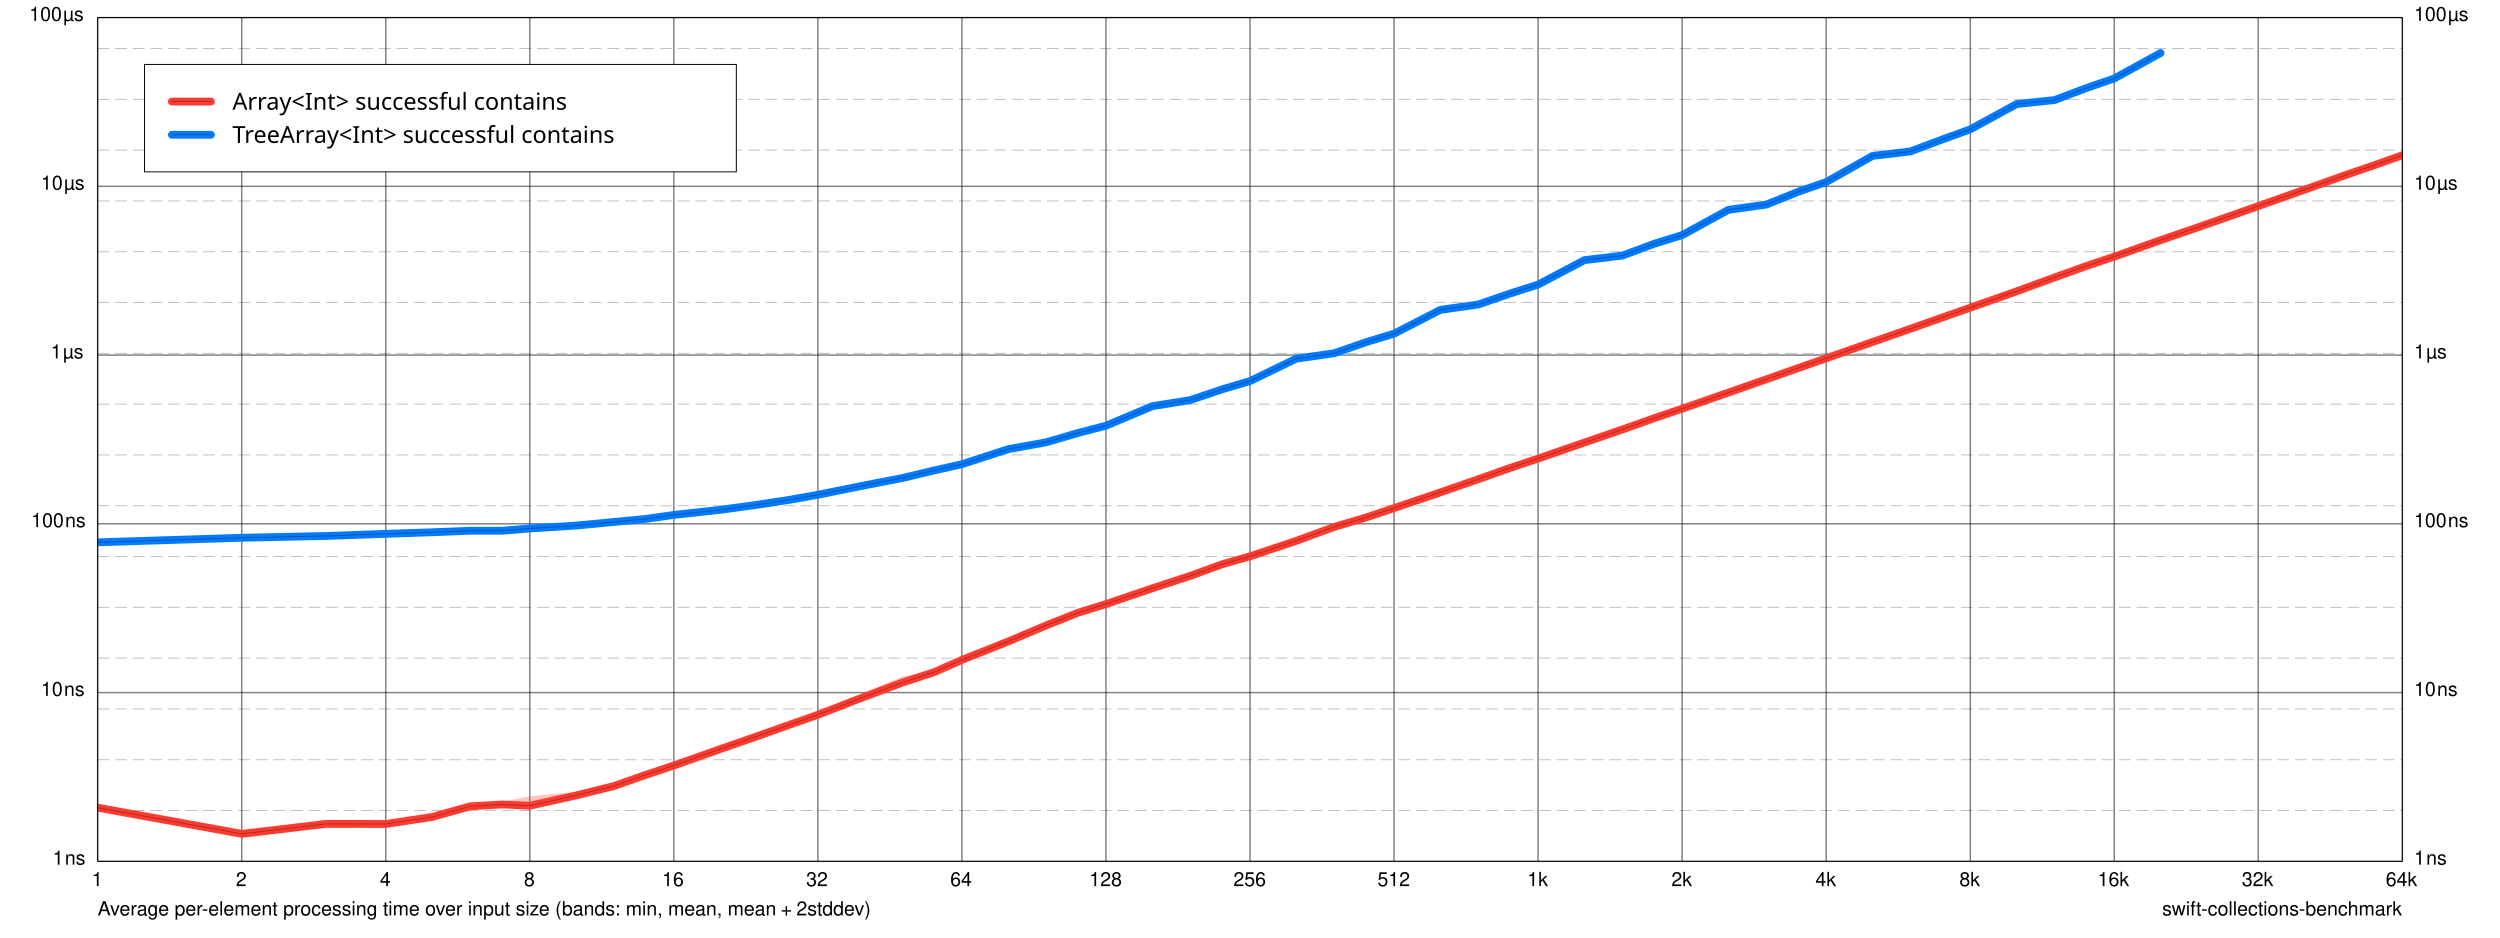
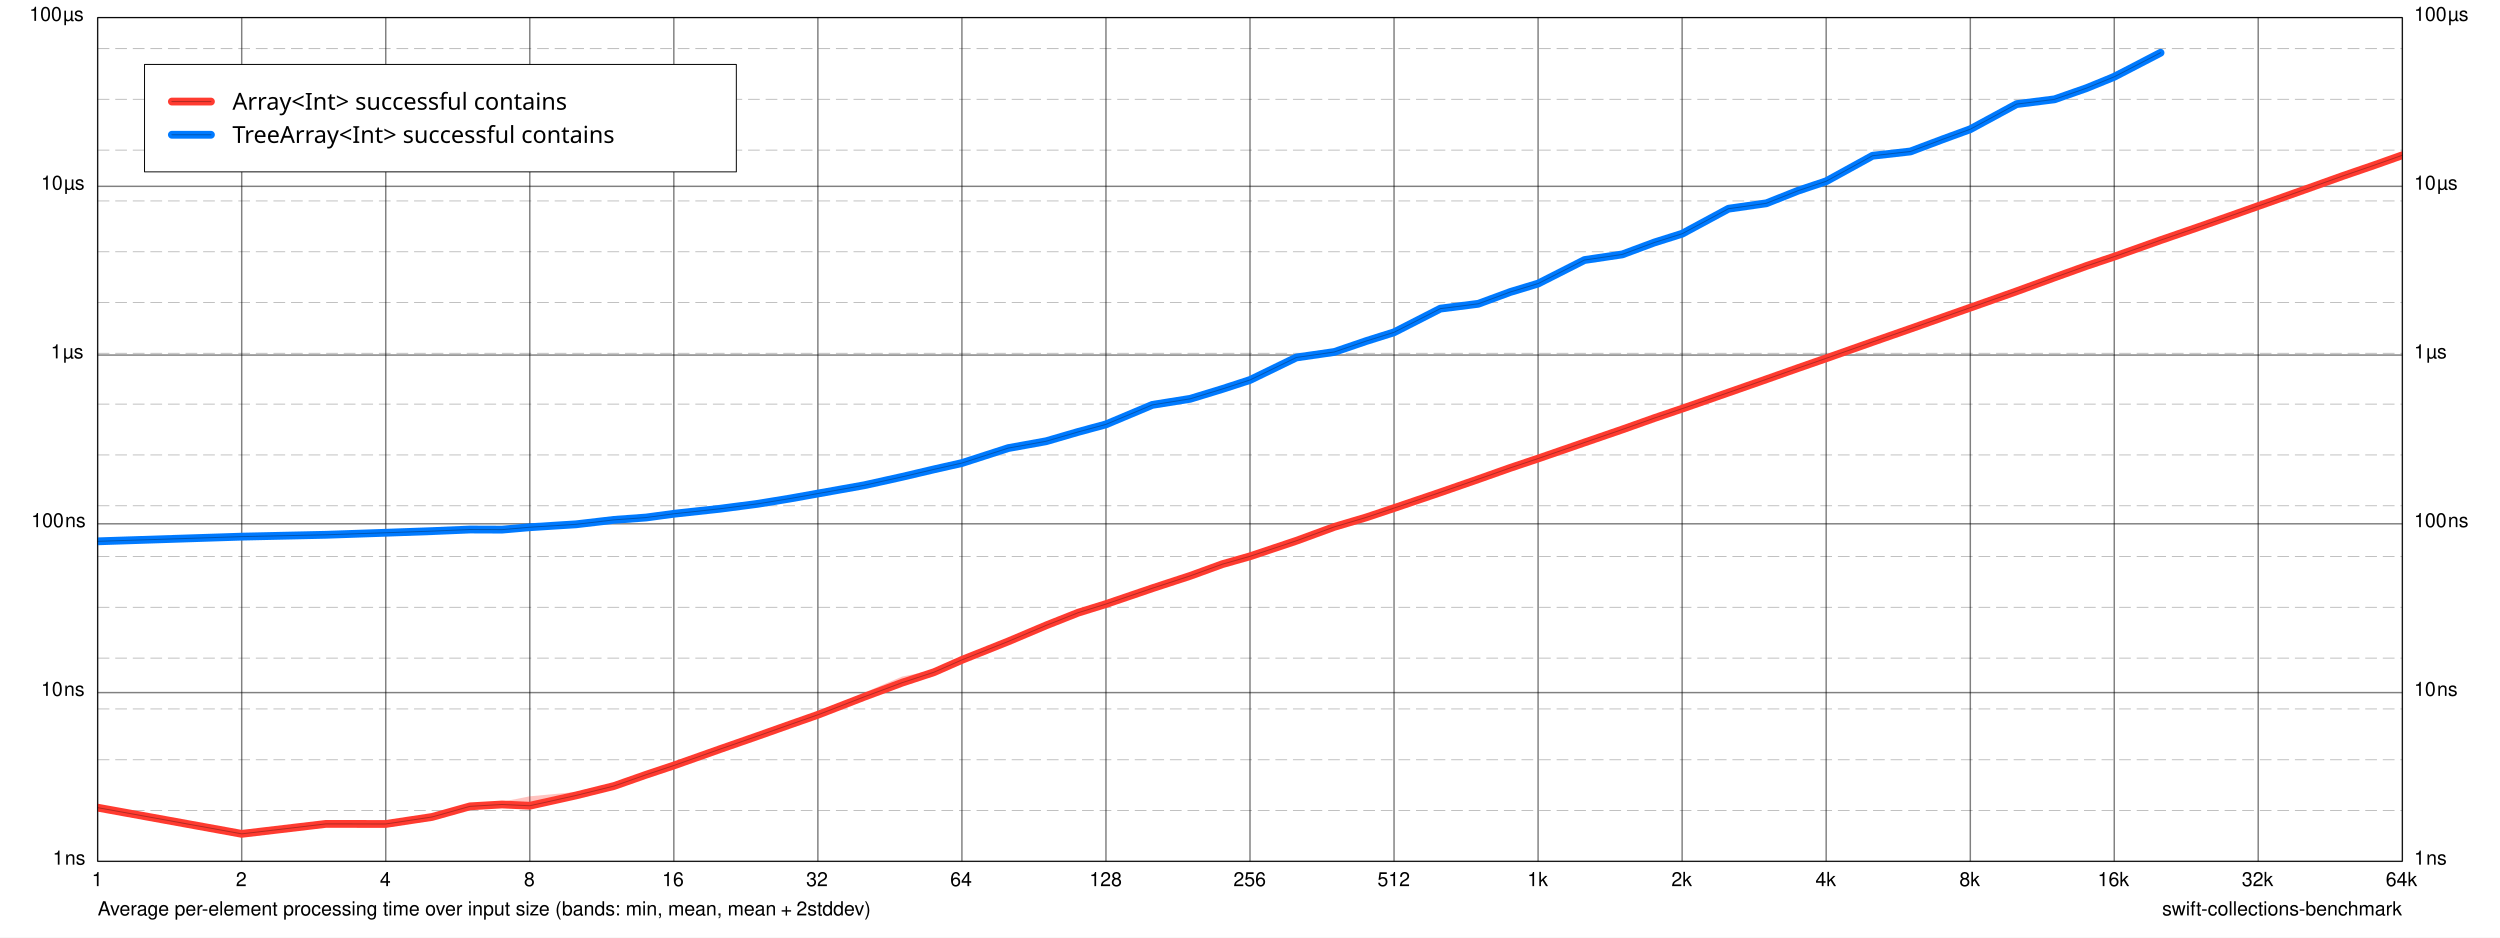
<svg xmlns="http://www.w3.org/2000/svg" xmlns:xlink="http://www.w3.org/1999/xlink" width="1280.0px" height="480.0px" viewBox="0.0 0.0 1280.0 480.0" version="1.1">
  <path d="M 0 0 L 0 480 L 1280 480 L 1280 0 z" fill="#FFFFFF" fill-opacity="1.0" stroke="none" />
  <text x="50" y="468.7" font-family="Helvetica" font-size="10" font-weight="normal" font-style="normal" fill="#000000" fill-opacity="1">Average per-element processing time over input size (bands: min, mean, mean + 2stddev)</text>
  <a xlink:href="https://github.com/apple/swift-collections-benchmark">
    <text x="1107" y="468.7" font-family="Helvetica" font-size="10" font-weight="normal" font-style="normal" fill="#000000" fill-opacity="1">swift-collections-benchmark</text>
  </a>
  <path d="M 50 9 L 50 441" fill="none" stroke-width="0.75" stroke="#000000" stroke-opacity="0.498" stroke-linecap="butt" stroke-linejoin="round" />
  <text x="47" y="453.7" font-family="Helvetica" font-size="10" font-weight="normal" font-style="normal" fill="#000000" fill-opacity="1">1</text>
  <path d="M 123.75 9 L 123.75 441" fill="none" stroke-width="0.75" stroke="#000000" stroke-opacity="0.498" stroke-linecap="butt" stroke-linejoin="round" />
  <text x="120.75" y="453.7" font-family="Helvetica" font-size="10" font-weight="normal" font-style="normal" fill="#000000" fill-opacity="1">2</text>
  <path d="M 197.5 9 L 197.5 441" fill="none" stroke-width="0.75" stroke="#000000" stroke-opacity="0.498" stroke-linecap="butt" stroke-linejoin="round" />
  <text x="194.5" y="453.7" font-family="Helvetica" font-size="10" font-weight="normal" font-style="normal" fill="#000000" fill-opacity="1">4</text>
  <path d="M 271.25 9 L 271.25 441" fill="none" stroke-width="0.75" stroke="#000000" stroke-opacity="0.498" stroke-linecap="butt" stroke-linejoin="round" />
  <text x="268.25" y="453.7" font-family="Helvetica" font-size="10" font-weight="normal" font-style="normal" fill="#000000" fill-opacity="1">8</text>
  <path d="M 345 9 L 345 441" fill="none" stroke-width="0.75" stroke="#000000" stroke-opacity="0.498" stroke-linecap="butt" stroke-linejoin="round" />
  <text x="339" y="453.7" font-family="Helvetica" font-size="10" font-weight="normal" font-style="normal" fill="#000000" fill-opacity="1">16</text>
  <path d="M 418.75 9 L 418.75 441" fill="none" stroke-width="0.75" stroke="#000000" stroke-opacity="0.498" stroke-linecap="butt" stroke-linejoin="round" />
  <text x="412.75" y="453.7" font-family="Helvetica" font-size="10" font-weight="normal" font-style="normal" fill="#000000" fill-opacity="1">32</text>
  <path d="M 492.5 9 L 492.5 441" fill="none" stroke-width="0.75" stroke="#000000" stroke-opacity="0.498" stroke-linecap="butt" stroke-linejoin="round" />
  <text x="486.5" y="453.7" font-family="Helvetica" font-size="10" font-weight="normal" font-style="normal" fill="#000000" fill-opacity="1">64</text>
  <path d="M 566.25 9 L 566.25 441" fill="none" stroke-width="0.75" stroke="#000000" stroke-opacity="0.498" stroke-linecap="butt" stroke-linejoin="round" />
  <text x="557.75" y="453.7" font-family="Helvetica" font-size="10" font-weight="normal" font-style="normal" fill="#000000" fill-opacity="1">128</text>
  <path d="M 640 9 L 640 441" fill="none" stroke-width="0.75" stroke="#000000" stroke-opacity="0.498" stroke-linecap="butt" stroke-linejoin="round" />
  <text x="631.5" y="453.7" font-family="Helvetica" font-size="10" font-weight="normal" font-style="normal" fill="#000000" fill-opacity="1">256</text>
  <path d="M 713.75 9 L 713.75 441" fill="none" stroke-width="0.75" stroke="#000000" stroke-opacity="0.498" stroke-linecap="butt" stroke-linejoin="round" />
  <text x="705.25" y="453.7" font-family="Helvetica" font-size="10" font-weight="normal" font-style="normal" fill="#000000" fill-opacity="1">512</text>
  <path d="M 787.5 9 L 787.5 441" fill="none" stroke-width="0.75" stroke="#000000" stroke-opacity="0.498" stroke-linecap="butt" stroke-linejoin="round" />
  <text x="782" y="453.7" font-family="Helvetica" font-size="10" font-weight="normal" font-style="normal" fill="#000000" fill-opacity="1">1k</text>
  <path d="M 861.25 9 L 861.25 441" fill="none" stroke-width="0.75" stroke="#000000" stroke-opacity="0.498" stroke-linecap="butt" stroke-linejoin="round" />
  <text x="855.75" y="453.7" font-family="Helvetica" font-size="10" font-weight="normal" font-style="normal" fill="#000000" fill-opacity="1">2k</text>
  <path d="M 935 9 L 935 441" fill="none" stroke-width="0.75" stroke="#000000" stroke-opacity="0.498" stroke-linecap="butt" stroke-linejoin="round" />
  <text x="929.5" y="453.7" font-family="Helvetica" font-size="10" font-weight="normal" font-style="normal" fill="#000000" fill-opacity="1">4k</text>
  <path d="M 1008.8 9 L 1008.8 441" fill="none" stroke-width="0.75" stroke="#000000" stroke-opacity="0.498" stroke-linecap="butt" stroke-linejoin="round" />
  <text x="1003.2" y="453.7" font-family="Helvetica" font-size="10" font-weight="normal" font-style="normal" fill="#000000" fill-opacity="1">8k</text>
  <path d="M 1082.5 9 L 1082.5 441" fill="none" stroke-width="0.75" stroke="#000000" stroke-opacity="0.498" stroke-linecap="butt" stroke-linejoin="round" />
  <text x="1074" y="453.7" font-family="Helvetica" font-size="10" font-weight="normal" font-style="normal" fill="#000000" fill-opacity="1">16k</text>
  <path d="M 1156.2 9 L 1156.2 441" fill="none" stroke-width="0.75" stroke="#000000" stroke-opacity="0.498" stroke-linecap="butt" stroke-linejoin="round" />
  <text x="1147.8" y="453.7" font-family="Helvetica" font-size="10" font-weight="normal" font-style="normal" fill="#000000" fill-opacity="1">32k</text>
  <path d="M 1230 9 L 1230 441" fill="none" stroke-width="0.75" stroke="#000000" stroke-opacity="0.498" stroke-linecap="butt" stroke-linejoin="round" />
  <text x="1221.5" y="453.7" font-family="Helvetica" font-size="10" font-weight="normal" font-style="normal" fill="#000000" fill-opacity="1">64k</text>
  <path d="M 50 441 L 1230 441" fill="none" stroke-width="0.75" stroke="#000000" stroke-opacity="0.498" stroke-linecap="butt" stroke-linejoin="round" />
  <text x="27" y="442.7" font-family="Helvetica" font-size="10" font-weight="normal" font-style="normal" fill="#000000" fill-opacity="1">1 ns</text>
  <text x="1236" y="442.7" font-family="Helvetica" font-size="10" font-weight="normal" font-style="normal" fill="#000000" fill-opacity="1">1 ns</text>
  <path d="M 50 354.6 L 1230 354.6" fill="none" stroke-width="0.75" stroke="#000000" stroke-opacity="0.498" stroke-linecap="butt" stroke-linejoin="round" />
  <text x="21" y="356.3" font-family="Helvetica" font-size="10" font-weight="normal" font-style="normal" fill="#000000" fill-opacity="1">10 ns</text>
  <text x="1236" y="356.3" font-family="Helvetica" font-size="10" font-weight="normal" font-style="normal" fill="#000000" fill-opacity="1">10 ns</text>
  <path d="M 50 268.2 L 1230 268.2" fill="none" stroke-width="0.75" stroke="#000000" stroke-opacity="0.498" stroke-linecap="butt" stroke-linejoin="round" />
  <text x="16" y="269.9" font-family="Helvetica" font-size="10" font-weight="normal" font-style="normal" fill="#000000" fill-opacity="1">100 ns</text>
  <text x="1236" y="269.9" font-family="Helvetica" font-size="10" font-weight="normal" font-style="normal" fill="#000000" fill-opacity="1">100 ns</text>
  <path d="M 50 181.8 L 1230 181.8" fill="none" stroke-width="0.75" stroke="#000000" stroke-opacity="0.498" stroke-linecap="butt" stroke-linejoin="round" />
  <text x="26" y="183.5" font-family="Helvetica" font-size="10" font-weight="normal" font-style="normal" fill="#000000" fill-opacity="1">1 µs</text>
  <text x="1236" y="183.5" font-family="Helvetica" font-size="10" font-weight="normal" font-style="normal" fill="#000000" fill-opacity="1">1 µs</text>
  <path d="M 50 95.4 L 1230 95.4" fill="none" stroke-width="0.75" stroke="#000000" stroke-opacity="0.498" stroke-linecap="butt" stroke-linejoin="round" />
  <text x="21" y="97.1" font-family="Helvetica" font-size="10" font-weight="normal" font-style="normal" fill="#000000" fill-opacity="1">10 µs</text>
  <text x="1236" y="97.1" font-family="Helvetica" font-size="10" font-weight="normal" font-style="normal" fill="#000000" fill-opacity="1">10 µs</text>
  <path d="M 50 9 L 1230 9" fill="none" stroke-width="0.75" stroke="#000000" stroke-opacity="0.498" stroke-linecap="butt" stroke-linejoin="round" />
  <text x="15" y="10.7" font-family="Helvetica" font-size="10" font-weight="normal" font-style="normal" fill="#000000" fill-opacity="1">100 µs</text>
  <text x="1236" y="10.7" font-family="Helvetica" font-size="10" font-weight="normal" font-style="normal" fill="#000000" fill-opacity="1">100 µs</text>
  <path d="M 50 414.99 L 1230 414.99" fill="none" stroke-width="0.5" stroke="#000000" stroke-opacity="0.259" stroke-linecap="butt" stroke-linejoin="round" stroke-dasharray="6 3" stroke-dashoffset="0" />
  <path d="M 50 388.98 L 1230 388.98" fill="none" stroke-width="0.5" stroke="#000000" stroke-opacity="0.259" stroke-linecap="butt" stroke-linejoin="round" stroke-dasharray="6 3" stroke-dashoffset="0" />
  <path d="M 50 362.97 L 1230 362.97" fill="none" stroke-width="0.5" stroke="#000000" stroke-opacity="0.259" stroke-linecap="butt" stroke-linejoin="round" stroke-dasharray="6 3" stroke-dashoffset="0" />
  <path d="M 50 336.96 L 1230 336.96" fill="none" stroke-width="0.5" stroke="#000000" stroke-opacity="0.259" stroke-linecap="butt" stroke-linejoin="round" stroke-dasharray="6 3" stroke-dashoffset="0" />
  <path d="M 50 310.96 L 1230 310.96" fill="none" stroke-width="0.5" stroke="#000000" stroke-opacity="0.259" stroke-linecap="butt" stroke-linejoin="round" stroke-dasharray="6 3" stroke-dashoffset="0" />
  <path d="M 50 284.95 L 1230 284.95" fill="none" stroke-width="0.5" stroke="#000000" stroke-opacity="0.259" stroke-linecap="butt" stroke-linejoin="round" stroke-dasharray="6 3" stroke-dashoffset="0" />
  <path d="M 50 258.94 L 1230 258.94" fill="none" stroke-width="0.5" stroke="#000000" stroke-opacity="0.259" stroke-linecap="butt" stroke-linejoin="round" stroke-dasharray="6 3" stroke-dashoffset="0" />
  <path d="M 50 232.93 L 1230 232.93" fill="none" stroke-width="0.5" stroke="#000000" stroke-opacity="0.259" stroke-linecap="butt" stroke-linejoin="round" stroke-dasharray="6 3" stroke-dashoffset="0" />
  <path d="M 50 206.92 L 1230 206.92" fill="none" stroke-width="0.5" stroke="#000000" stroke-opacity="0.259" stroke-linecap="butt" stroke-linejoin="round" stroke-dasharray="6 3" stroke-dashoffset="0" />
  <path d="M 50 180.91 L 1230 180.91" fill="none" stroke-width="0.5" stroke="#000000" stroke-opacity="0.259" stroke-linecap="butt" stroke-linejoin="round" stroke-dasharray="6 3" stroke-dashoffset="0" />
  <path d="M 50 154.9 L 1230 154.9" fill="none" stroke-width="0.5" stroke="#000000" stroke-opacity="0.259" stroke-linecap="butt" stroke-linejoin="round" stroke-dasharray="6 3" stroke-dashoffset="0" />
  <path d="M 50 128.89 L 1230 128.89" fill="none" stroke-width="0.5" stroke="#000000" stroke-opacity="0.259" stroke-linecap="butt" stroke-linejoin="round" stroke-dasharray="6 3" stroke-dashoffset="0" />
  <path d="M 50 102.88 L 1230 102.88" fill="none" stroke-width="0.5" stroke="#000000" stroke-opacity="0.259" stroke-linecap="butt" stroke-linejoin="round" stroke-dasharray="6 3" stroke-dashoffset="0" />
  <path d="M 50 76.874 L 1230 76.874" fill="none" stroke-width="0.5" stroke="#000000" stroke-opacity="0.259" stroke-linecap="butt" stroke-linejoin="round" stroke-dasharray="6 3" stroke-dashoffset="0" />
  <path d="M 50 50.865 L 1230 50.865" fill="none" stroke-width="0.5" stroke="#000000" stroke-opacity="0.259" stroke-linecap="butt" stroke-linejoin="round" stroke-dasharray="6 3" stroke-dashoffset="0" />
  <path d="M 50 24.856 L 1230 24.856" fill="none" stroke-width="0.5" stroke="#000000" stroke-opacity="0.259" stroke-linecap="butt" stroke-linejoin="round" stroke-dasharray="6 3" stroke-dashoffset="0" />
  <path d="M 74 33 L 74 88 L 377 88 L 377 33 z" fill="#FFFFFF" fill-opacity="1.0" stroke="none" />
  <clipPath id="clip-0">
    <path d="M 50 9 L 50 441 L 1230 441 L 1230 9 z" />
  </clipPath>
  <g clip-path="url(#clip-0)">
-     <path d="M 50 277.39L 123.75 275.33L 166.89 274.25L 197.5 273.26L 221.24 272.27L 240.64 270.97L 257.04 271.76L 271.25 270.54L 294.99 269.01L 314.39 267.19L 330.79 265.61L 345 263.62L 368.74 260.83L 388.14 258.32L 404.54 255.76L 418.75 253.31L 442.49 248.5L 461.89 244.73L 478.29 240.84L 492.5 237.51L 516.24 229.93L 535.64 226.4L 552.04 221.6L 566.25 217.89L 589.99 207.91L 609.39 204.73L 625.79 199.26L 640 195.09L 663.74 183.61L 683.14 180.77L 699.54 175.12L 713.75 170.83L 737.49 158.49L 756.89 155.77L 773.29 150.18L 787.5 145.58L 811.24 133.09L 830.64 130.86L 847.04 124.59L 861.25 120.31L 884.99 107.29L 904.39 104.68L 920.79 98.114L 935 93.193L 958.74 79.671L 978.14 77.474L 994.54 71.356L 1008.8 65.839L 1032.5 53.258L 1051.9 51.178L 1068.3 44.47L 1082.5 40.098L 1106.2 27.085L 1106.2 27.159L 1082.5 40.19L 1068.3 45.247L 1051.9 51.248L 1032.5 53.268L 1008.8 66.329L 994.54 71.369L 978.14 77.542L 958.74 79.855L 935 93.232L 920.79 98.126L 904.39 104.76L 884.99 107.46L 861.25 120.39L 847.04 124.83L 830.64 130.86L 811.24 133.23L 787.5 145.74L 773.29 150.25L 756.89 155.93L 737.49 158.68L 713.75 170.83L 699.54 175.14L 683.14 180.9L 663.74 183.61L 640 195.1L 625.79 199.32L 609.39 204.89L 589.99 207.98L 566.25 217.97L 552.04 221.67L 535.64 226.47L 516.24 229.97L 492.5 237.73L 478.29 240.87L 461.89 244.79L 442.49 248.53L 418.75 253.32L 404.54 255.89L 388.14 258.4L 368.74 261.11L 345 263.62L 330.79 265.67L 314.39 267.26L 294.99 269.1L 271.25 270.58L 257.04 271.76L 240.64 272.01L 221.24 272.61L 197.5 273.34L 166.89 274.48L 123.75 275.33L 50 277.76" fill="#007AFF" fill-opacity="0.302" stroke="none" />
+     <path d="M 50 275.52L 123.75 273.21L 166.89 272.14L 197.5 271.42L 221.24 270.63L 240.64 270.21L 257.04 269.57L 271.25 268.19L 294.99 266.74L 314.39 265.49L 330.79 263.53L 345 261.57L 368.74 258.74L 388.14 256.33L 404.54 253.74L 418.75 250.98L 442.49 248.34L 461.89 242.58L 478.29 238.67L 492.5 235.43L 516.24 227.84L 535.64 224.32L 552.04 219.61L 566.25 215.61L 589.99 205.35L 609.39 202.77L 625.79 198.98L 640 193.01L 663.74 181.52L 683.14 178.61L 699.54 172.98L 713.75 168.28L 737.49 156.72L 756.89 154.05L 773.29 148.49L 787.5 143.55L 811.24 132.7L 830.64 128.72L 847.04 122.92L 861.25 118.25L 884.99 105.38L 904.39 102.63L 920.79 96.252L 935 91.972L 958.74 79.715L 978.14 77.44L 994.54 71.211L 1008.8 65.544L 1032.5 53.181L 1051.9 49.763L 1068.3 44.59L 1082.5 36.939L 1106.2 26.445L 1106.2 27.212L 1082.5 40.195L 1068.3 45.308L 1051.9 51.252L 1032.5 53.341L 1008.8 66.369L 994.54 71.425L 978.14 77.588L 958.74 79.752L 935 93.1L 920.79 98.039L 904.39 104.61L 884.99 107.39L 861.25 120.19L 847.04 124.6L 830.64 130.8L 811.24 133.3L 787.5 145.79L 773.29 149.84L 756.89 156.08L 737.49 158.48L 713.75 170.82L 699.54 175.2L 683.14 180.8L 663.74 183.56L 640 195.11L 625.79 199.26L 609.39 204.71L 589.99 208.01L 566.25 217.89L 552.04 221.69L 535.64 226.48L 516.24 229.99L 492.5 237.68L 478.29 240.89L 461.89 244.72L 442.49 248.49L 418.75 253.32L 404.54 255.79L 388.14 258.51L 368.74 261.1L 345 263.58L 330.79 265.49L 314.39 266.41L 294.99 269.05L 271.25 270.58L 257.04 271.76L 240.64 271.44L 221.24 272.4L 197.5 273.26L 166.89 274.42L 123.75 275.33L 50 277.76" fill="#007AFF" fill-opacity="0.302" stroke="none" />
    <path d="M 50 413.52L 123.75 426.93L 166.89 421.83L 197.5 421.87L 221.24 418.28L 240.64 411.17L 257.04 410.49L 271.25 407.71L 294.99 405.48L 314.39 401.78L 330.79 396.19L 345 391.93L 368.74 383.53L 388.14 376.77L 404.54 370.84L 418.75 365.83L 442.49 354.61L 461.89 346.41L 478.29 343.04L 492.5 336.84L 516.24 327.46L 535.64 320.11L 552.04 313.67L 566.25 309L 589.99 301L 609.39 294.8L 625.79 287.51L 640 284.68L 663.74 276.72L 683.14 268.19L 699.54 264.68L 713.75 259.96L 737.49 252.01L 756.89 245.2L 773.29 239L 787.5 234.52L 811.24 226.27L 830.64 219.79L 847.04 213.96L 861.25 209.14L 884.99 200.94L 904.39 194.19L 920.79 188.22L 935 183.42L 958.74 174.98L 978.14 168.3L 994.54 162.5L 1008.8 157.48L 1032.5 149.12L 1051.9 141.47L 1068.3 135.4L 1082.5 131.27L 1106.2 122.84L 1125.6 116.2L 1142 110.53L 1156.2 105.45L 1180 96.957L 1199.4 89.995L 1215.8 84.495L 1230 79.311L 1230 79.54L 1215.8 84.522L 1199.4 90.191L 1180 97.127L 1156.2 105.51L 1142 110.53L 1125.6 116.3L 1106.2 123.02L 1082.5 131.43L 1068.3 136.43L 1051.9 142.26L 1032.5 149.15L 1008.8 157.52L 994.54 162.53L 978.14 168.31L 958.74 175.11L 935 183.46L 920.79 188.45L 904.39 194.19L 884.99 200.98L 861.25 209.27L 847.04 214.09L 830.64 219.92L 811.24 226.66L 787.5 234.86L 773.29 239.73L 756.89 245.39L 737.49 252.1L 713.75 260.21L 699.54 264.98L 683.14 270.35L 663.74 276.94L 640 284.88L 625.79 289.36L 609.39 294.85L 589.99 301.26L 566.25 309.37L 552.04 313.69L 535.64 320.22L 516.24 328.74L 492.5 338.23L 478.29 344.52L 461.89 350.71L 442.49 357.57L 418.75 366.03L 404.54 371.01L 388.14 376.77L 368.74 383.53L 345 391.93L 330.79 396.85L 314.39 402.66L 294.99 407.9L 271.25 414.41L 257.04 412.4L 240.64 413.46L 221.24 418.28L 197.5 421.87L 166.89 421.83L 123.75 426.93L 50 413.52" fill="#FF3B30" fill-opacity="0.302" stroke="none" />
-     <path d="M 50 277.67L 123.75 275.33L 166.89 274.42L 197.5 273.32L 221.24 272.52L 240.64 271.74L 257.04 271.76L 271.25 270.57L 294.99 269.08L 314.39 267.24L 330.79 265.66L 345 263.62L 368.74 261.03L 388.14 258.38L 404.54 255.85L 418.75 253.32L 442.49 248.52L 461.89 244.77L 478.29 240.86L 492.5 237.67L 516.24 229.96L 535.64 226.45L 552.04 221.65L 566.25 217.95L 589.99 207.96L 609.39 204.85L 625.79 199.31L 640 195.1L 663.74 183.61L 683.14 180.86L 699.54 175.14L 713.75 170.83L 737.49 158.63L 756.89 155.89L 773.29 150.23L 787.5 145.7L 811.24 133.19L 830.64 130.86L 847.04 124.77L 861.25 120.37L 884.99 107.42L 904.39 104.74L 920.79 98.123L 935 93.221L 958.74 79.807L 978.14 77.525L 994.54 71.366L 1008.8 66.2L 1032.5 53.265L 1051.9 51.23L 1068.3 45.043L 1082.5 40.166L 1106.2 27.14" fill="none" stroke-width="4" stroke="#007AFF" stroke-opacity="1" stroke-linecap="round" stroke-linejoin="round" />
+     <path d="M 50 277.16L 123.75 274.76L 166.89 273.81L 197.5 272.77L 221.24 271.93L 240.64 271.11L 257.04 271.17L 271.25 269.94L 294.99 268.44L 314.39 266.17L 330.79 264.97L 345 263.05L 368.74 260.47L 388.14 257.93L 404.54 255.24L 418.75 252.69L 442.49 248.45L 461.89 244.15L 478.29 240.29L 492.5 237.08L 516.24 229.42L 535.64 225.91L 552.04 221.13L 566.25 217.28L 589.99 207.3L 609.39 204.19L 625.79 199.18L 640 194.55L 663.74 183.02L 683.14 180.22L 699.54 174.61L 713.75 170.14L 737.49 158.01L 756.89 155.54L 773.29 149.49L 787.5 145.19L 811.24 133.14L 830.64 130.25L 847.04 124.15L 861.25 119.67L 884.99 106.86L 904.39 104.08L 920.79 97.564L 935 92.802L 958.74 79.743L 978.14 77.549L 994.54 71.369L 1008.8 66.152L 1032.5 53.299L 1051.9 50.857L 1068.3 45.119L 1082.5 39.317L 1106.2 27.01" fill="none" stroke-width="4" stroke="#007AFF" stroke-opacity="1" stroke-linecap="round" stroke-linejoin="round" />
    <path d="M 50 413.52L 123.75 426.93L 166.89 421.83L 197.5 421.87L 221.24 418.28L 240.64 412.85L 257.04 411.89L 271.25 412.54L 294.99 407.25L 314.39 402.43L 330.79 396.67L 345 391.93L 368.74 383.53L 388.14 376.77L 404.54 370.96L 418.75 365.97L 442.49 356.77L 461.89 349.53L 478.29 344.13L 492.5 337.86L 516.24 328.4L 535.64 320.19L 552.04 313.69L 566.25 309.28L 589.99 301.19L 609.39 294.84L 625.79 288.87L 640 284.83L 663.74 276.88L 683.14 269.77L 699.54 264.9L 713.75 260.14L 737.49 252.08L 756.89 245.34L 773.29 239.54L 787.5 234.77L 811.24 226.56L 830.64 219.89L 847.04 214.06L 861.25 209.24L 884.99 200.97L 904.39 194.19L 920.79 188.39L 935 183.45L 958.74 175.08L 978.14 168.31L 994.54 162.52L 1008.8 157.51L 1032.5 149.14L 1051.9 142.05L 1068.3 136.16L 1082.5 131.39L 1106.2 122.97L 1125.6 116.28L 1142 110.53L 1156.2 105.5L 1180 97.082L 1199.4 90.14L 1215.8 84.515L 1230 79.48" fill="none" stroke-width="4" stroke="#FF3B30" stroke-opacity="1" stroke-linecap="round" stroke-linejoin="round" />
-     <path d="M 50 277.67L 123.75 275.33L 166.89 274.42L 197.5 273.32L 221.24 272.52L 240.64 271.74L 257.04 271.76L 271.25 270.57L 294.99 269.08L 314.39 267.24L 330.79 265.66L 345 263.62L 368.74 261.03L 388.14 258.38L 404.54 255.85L 418.75 253.32L 442.49 248.52L 461.89 244.77L 478.29 240.86L 492.5 237.67L 516.24 229.96L 535.64 226.45L 552.04 221.65L 566.25 217.95L 589.99 207.96L 609.39 204.85L 625.79 199.31L 640 195.1L 663.74 183.61L 683.14 180.86L 699.54 175.14L 713.75 170.83L 737.49 158.63L 756.89 155.89L 773.29 150.23L 787.5 145.7L 811.24 133.19L 830.64 130.86L 847.04 124.77L 861.25 120.37L 884.99 107.42L 904.39 104.74L 920.79 98.123L 935 93.221L 958.74 79.807L 978.14 77.525L 994.54 71.366L 1008.8 66.2L 1032.5 53.265L 1051.9 51.23L 1068.3 45.043L 1082.5 40.166L 1106.2 27.14" fill="none" stroke-width="0.5" stroke="#000000" stroke-opacity="0.302" stroke-linecap="round" stroke-linejoin="round" />
+     <path d="M 50 277.16L 123.75 274.76L 166.89 273.81L 197.5 272.77L 221.24 271.93L 240.64 271.11L 257.04 271.17L 271.25 269.94L 294.99 268.44L 314.39 266.17L 330.79 264.97L 345 263.05L 368.74 260.47L 388.14 257.93L 404.54 255.24L 418.75 252.69L 442.49 248.45L 461.89 244.15L 478.29 240.29L 492.5 237.08L 516.24 229.42L 535.64 225.91L 552.04 221.13L 566.25 217.28L 589.99 207.3L 609.39 204.19L 625.79 199.18L 640 194.55L 663.74 183.02L 683.14 180.22L 699.54 174.61L 713.75 170.14L 737.49 158.01L 756.89 155.54L 773.29 149.49L 787.5 145.19L 811.24 133.14L 830.64 130.25L 847.04 124.15L 861.25 119.67L 884.99 106.86L 904.39 104.08L 920.79 97.564L 935 92.802L 958.74 79.743L 978.14 77.549L 994.54 71.369L 1008.8 66.152L 1032.5 53.299L 1051.9 50.857L 1068.3 45.119L 1082.5 39.317L 1106.2 27.01" fill="none" stroke-width="0.5" stroke="#000000" stroke-opacity="0.302" stroke-linecap="round" stroke-linejoin="round" />
    <path d="M 50 413.52L 123.75 426.93L 166.89 421.83L 197.5 421.87L 221.24 418.28L 240.64 412.85L 257.04 411.89L 271.25 412.54L 294.99 407.25L 314.39 402.43L 330.79 396.67L 345 391.93L 368.74 383.53L 388.14 376.77L 404.54 370.96L 418.75 365.97L 442.49 356.77L 461.89 349.53L 478.29 344.13L 492.5 337.86L 516.24 328.4L 535.64 320.19L 552.04 313.69L 566.25 309.28L 589.99 301.19L 609.39 294.84L 625.79 288.87L 640 284.83L 663.74 276.88L 683.14 269.77L 699.54 264.9L 713.75 260.14L 737.49 252.08L 756.89 245.34L 773.29 239.54L 787.5 234.77L 811.24 226.56L 830.64 219.89L 847.04 214.06L 861.25 209.24L 884.99 200.97L 904.39 194.19L 920.79 188.39L 935 183.45L 958.74 175.08L 978.14 168.31L 994.54 162.52L 1008.8 157.51L 1032.5 149.14L 1051.9 142.05L 1068.3 136.16L 1082.5 131.39L 1106.2 122.97L 1125.6 116.28L 1142 110.53L 1156.2 105.5L 1180 97.082L 1199.4 90.14L 1215.8 84.515L 1230 79.48" fill="none" stroke-width="0.5" stroke="#000000" stroke-opacity="0.302" stroke-linecap="round" stroke-linejoin="round" />
  </g>
  <path d="M 74 33 L 74 88 L 377 88 L 377 33 z" fill="#FFFFFF" fill-opacity="0.702" stroke-width="0.5" stroke="#000000" stroke-opacity="1" stroke-linecap="round" stroke-linejoin="round" />
  <path d="M 88 52 L 108 52" fill="none" stroke-width="4" stroke="#FF3B30" stroke-opacity="1" stroke-linecap="round" stroke-linejoin="round" />
  <path d="M 88 52 L 108 52" fill="none" stroke-width="0.5" stroke="#000000" stroke-opacity="0.302" stroke-linecap="round" stroke-linejoin="round" />
  <text x="119" y="56.17" font-family="Menlo" font-size="12" font-weight="normal" font-style="normal" fill="#000000" fill-opacity="1">Array&lt;Int&gt; successful contains</text>
  <path d="M 88 69 L 108 69" fill="none" stroke-width="4" stroke="#007AFF" stroke-opacity="1" stroke-linecap="round" stroke-linejoin="round" />
  <path d="M 88 69 L 108 69" fill="none" stroke-width="0.5" stroke="#000000" stroke-opacity="0.302" stroke-linecap="round" stroke-linejoin="round" />
  <text x="119" y="73.17" font-family="Menlo" font-size="12" font-weight="normal" font-style="normal" fill="#000000" fill-opacity="1">TreeArray&lt;Int&gt; successful contains</text>
  <path d="M 50 9 L 50 441 L 1230 441 L 1230 9 z" fill="none" stroke-width="0.5" stroke="#000000" stroke-opacity="1" stroke-linecap="round" stroke-linejoin="round" />
</svg>
